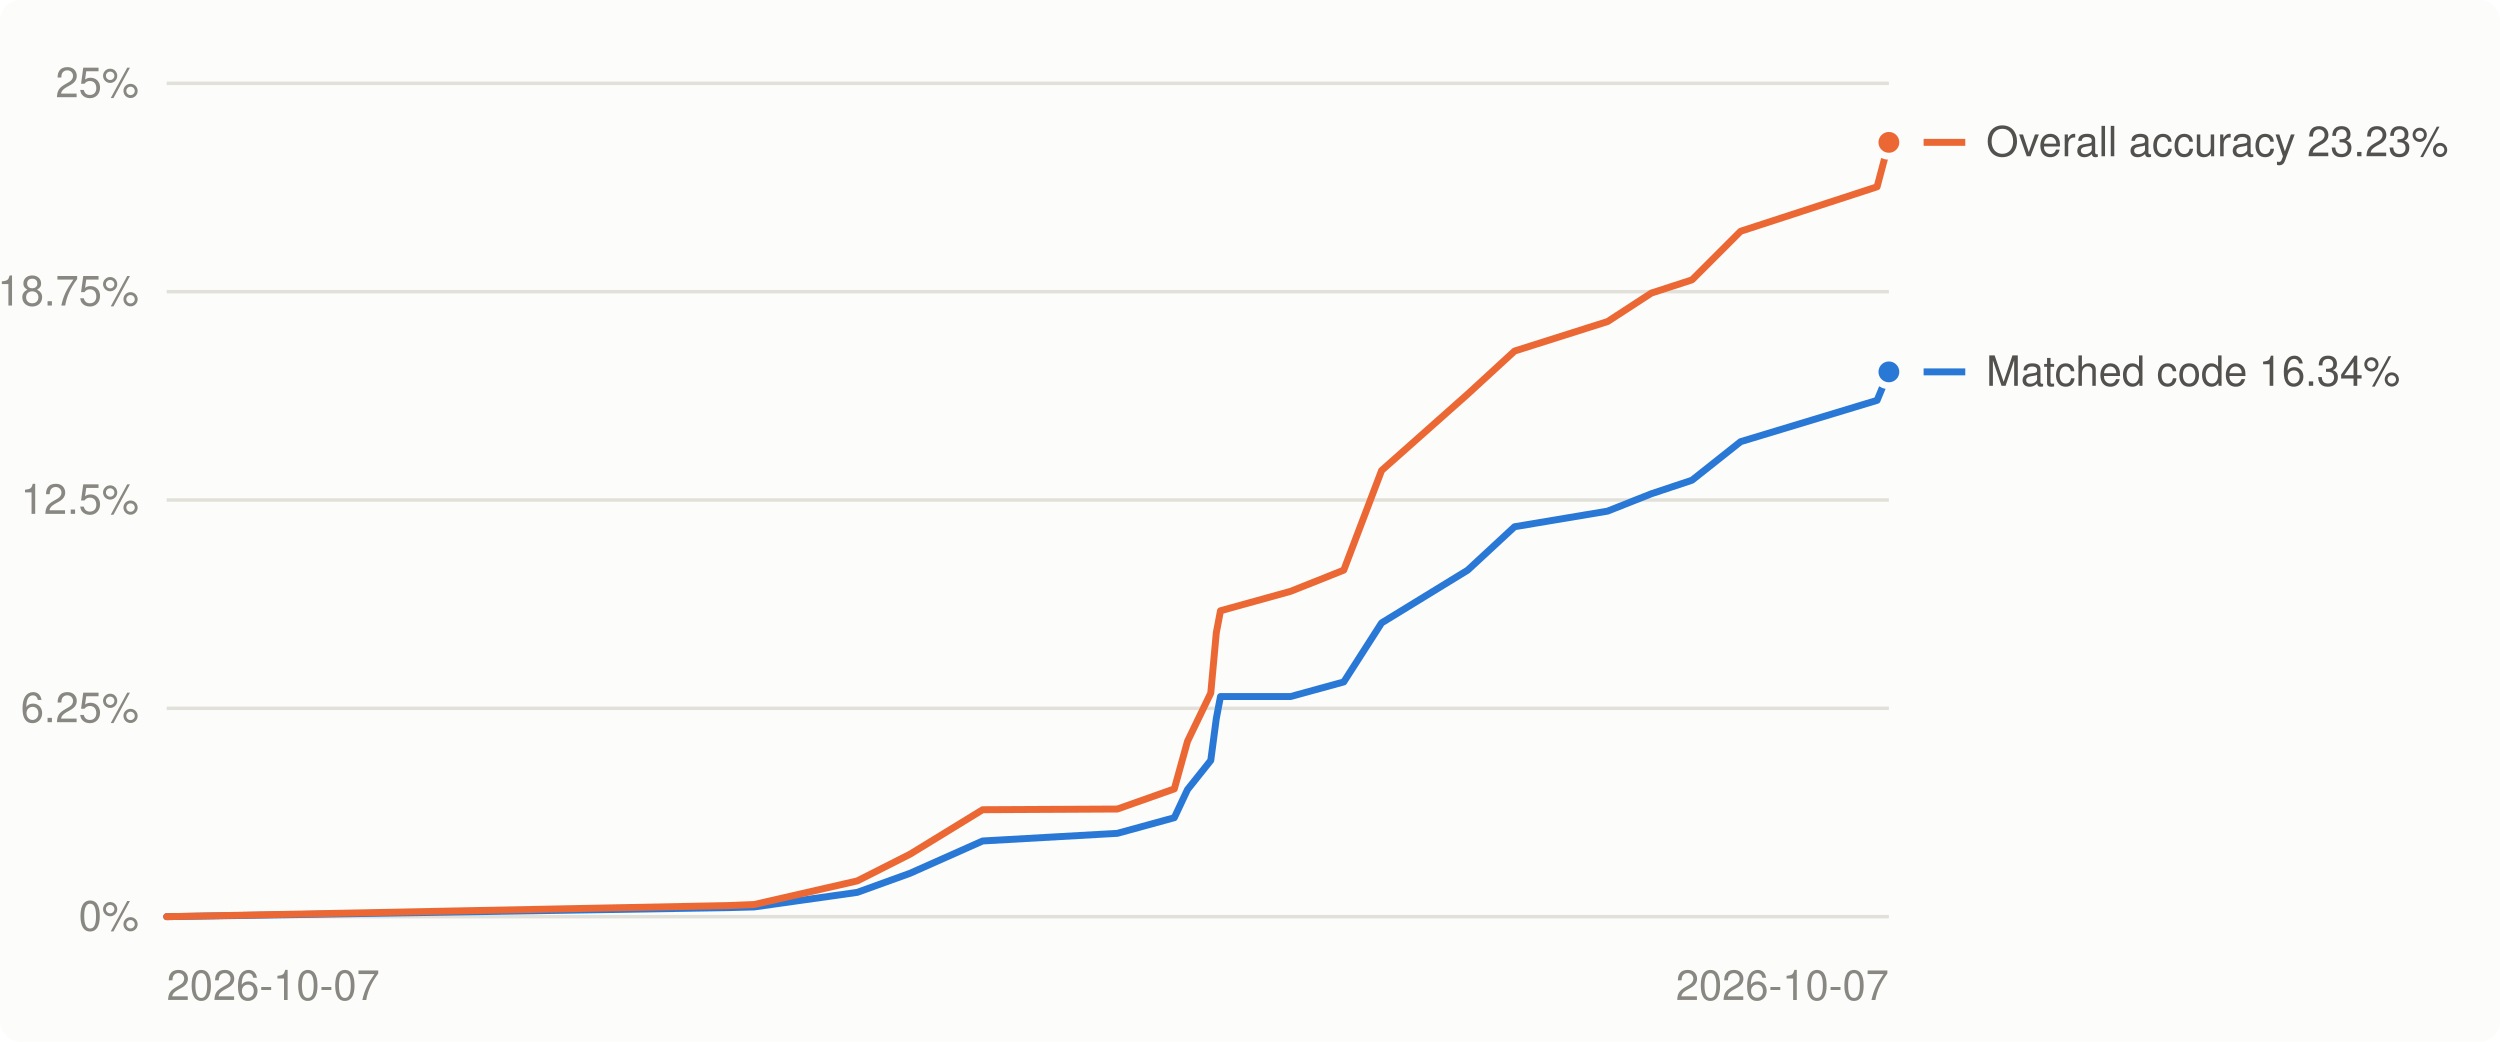
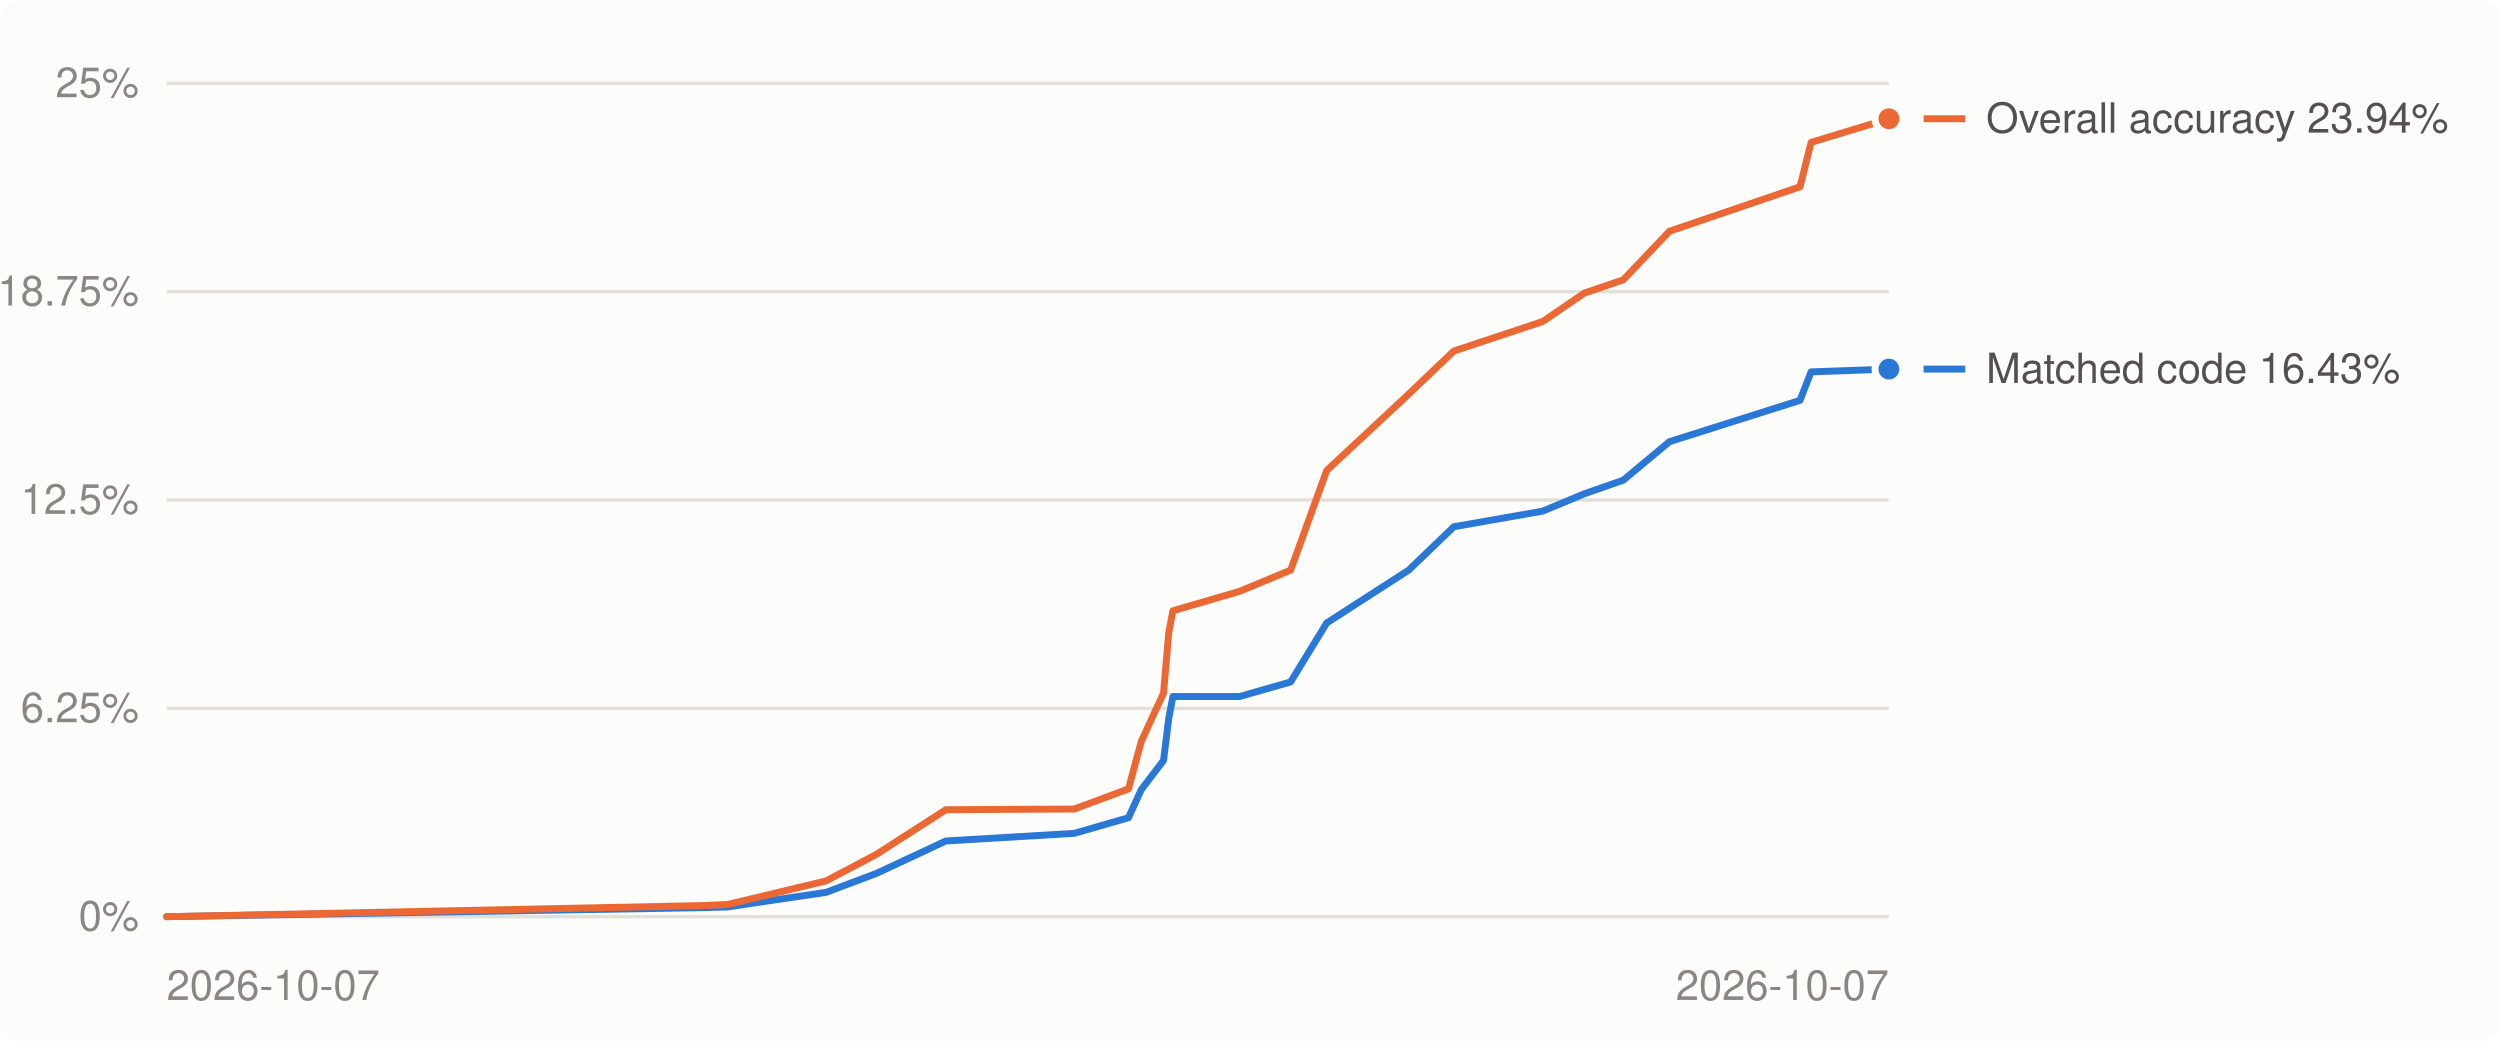
<svg xmlns="http://www.w3.org/2000/svg" viewBox="0 0 720 300" width="720" height="300" role="img" aria-label="Decompilation progress over time">
  <style>
.bg{fill:#fcfcfb}.grid{stroke:#e1e0d9}.muted{fill:#898781}.lbl{fill:#52514e}.ln0{stroke:#2a78d6}.dot0{fill:#2a78d6;stroke:#fcfcfb}.ln1{stroke:#eb6834}.dot1{fill:#eb6834;stroke:#fcfcfb}
@media (prefers-color-scheme: dark){.bg{fill:#1a1a19}.grid{stroke:#2c2c2a}.muted{fill:#898781}.lbl{fill:#c3c2b7}.ln0{stroke:#3987e5}.dot0{fill:#3987e5;stroke:#1a1a19}.ln1{stroke:#d95926}.dot1{fill:#d95926;stroke:#1a1a19}}
text{font:12px -apple-system,BlinkMacSystemFont,'Segoe UI',Helvetica,Arial,sans-serif}
</style>
  <rect class="bg" width="720" height="300" rx="6" />
  <line x1="48" x2="544" y1="264.0" y2="264.0" class="grid" stroke-width="1" />
  <text x="40" y="268.0" class="muted" text-anchor="end">0%</text>
  <line x1="48" x2="544" y1="204.0" y2="204.0" class="grid" stroke-width="1" />
  <text x="40" y="208.0" class="muted" text-anchor="end">6.25%</text>
  <line x1="48" x2="544" y1="144.0" y2="144.0" class="grid" stroke-width="1" />
  <text x="40" y="148.0" class="muted" text-anchor="end">12.5%</text>
  <line x1="48" x2="544" y1="84.0" y2="84.0" class="grid" stroke-width="1" />
  <text x="40" y="88.0" class="muted" text-anchor="end">18.75%</text>
  <line x1="48" x2="544" y1="24.0" y2="24.0" class="grid" stroke-width="1" />
  <text x="40" y="28.0" class="muted" text-anchor="end">25%</text>
  <text class="muted" x="48.0" y="288" text-anchor="start">2026-10-07</text>
  <text class="muted" x="544.0" y="288" text-anchor="end">2026-10-07</text>
-   <polyline points="48.0,264.0 209.7,261.4 217.2,261.2 246.9,257.0 262.1,251.5 283.0,242.2 321.8,240.0 338.2,235.5 342.0,227.4 348.7,219.0 350.3,206.9 351.5,200.6 371.7,200.6 387.0,196.4 397.9,179.4 422.7,164.2 436.2,151.7 463.0,147.2 475.6,142.2 487.3,138.3 501.3,127.2 540.6,115.3 544.0,107.1" fill="none" class="ln0" stroke-width="2" stroke-linejoin="round" stroke-linecap="round" />
-   <polyline points="48.0,264.0 209.7,260.8 217.2,260.5 246.9,253.7 262.1,246.0 283.0,233.2 321.8,233.0 338.2,227.2 342.0,213.5 348.7,199.6 350.3,182.2 351.5,175.9 371.7,170.3 387.0,164.2 397.9,135.5 422.7,113.5 436.2,101.1 463.0,92.6 475.6,84.4 487.3,80.6 501.3,66.6 540.6,53.8 544.0,41.0" fill="none" class="ln1" stroke-width="2" stroke-linejoin="round" stroke-linecap="round" />
-   <circle cx="544.0" cy="107.1" r="4" class="dot0" stroke-width="2" />
-   <circle cx="544.0" cy="41.0" r="4" class="dot1" stroke-width="2" />
-   <line x1="554" x2="566" y1="107.1" y2="107.1" class="ln0" stroke-width="2" />
-   <text class="lbl" x="572" y="111.1">Matched code 16.34%</text>
-   <line x1="554" x2="566" y1="41.0" y2="41.0" class="ln1" stroke-width="2" />
-   <text class="lbl" x="572" y="45.0">Overall accuracy 23.23%</text>
+   <polyline points="48.0,264.0 202.4,261.4 209.5,261.2 237.9,257.0 252.5,251.5 272.4,242.2 309.4,240.0 325.0,235.5 328.7,227.4 335.1,219.0 336.6,206.9 337.8,200.6 357.0,200.6 371.7,196.4 382.1,179.4 405.7,164.2 418.7,151.7 444.3,147.2 456.3,142.2 467.5,138.3 480.8,127.2 518.4,115.3 521.6,107.1 544.0,106.3" fill="none" class="ln0" stroke-width="2" stroke-linejoin="round" stroke-linecap="round" />
+   <polyline points="48.0,264.0 202.4,260.8 209.5,260.5 237.9,253.7 252.5,246.0 272.4,233.2 309.4,233.0 325.0,227.2 328.7,213.5 335.1,199.6 336.6,182.2 337.8,175.9 357.0,170.3 371.7,164.2 382.1,135.5 405.7,113.5 418.7,101.1 444.3,92.6 456.3,84.4 467.5,80.6 480.8,66.6 518.4,53.8 521.6,41.0 544.0,34.2" fill="none" class="ln1" stroke-width="2" stroke-linejoin="round" stroke-linecap="round" />
+   <circle cx="544.0" cy="106.3" r="4" class="dot0" stroke-width="2" />
+   <circle cx="544.0" cy="34.2" r="4" class="dot1" stroke-width="2" />
+   <line x1="554" x2="566" y1="106.3" y2="106.3" class="ln0" stroke-width="2" />
+   <text class="lbl" x="572" y="110.3">Matched code 16.43%</text>
+   <line x1="554" x2="566" y1="34.2" y2="34.2" class="ln1" stroke-width="2" />
+   <text class="lbl" x="572" y="38.2">Overall accuracy 23.94%</text>
</svg>
